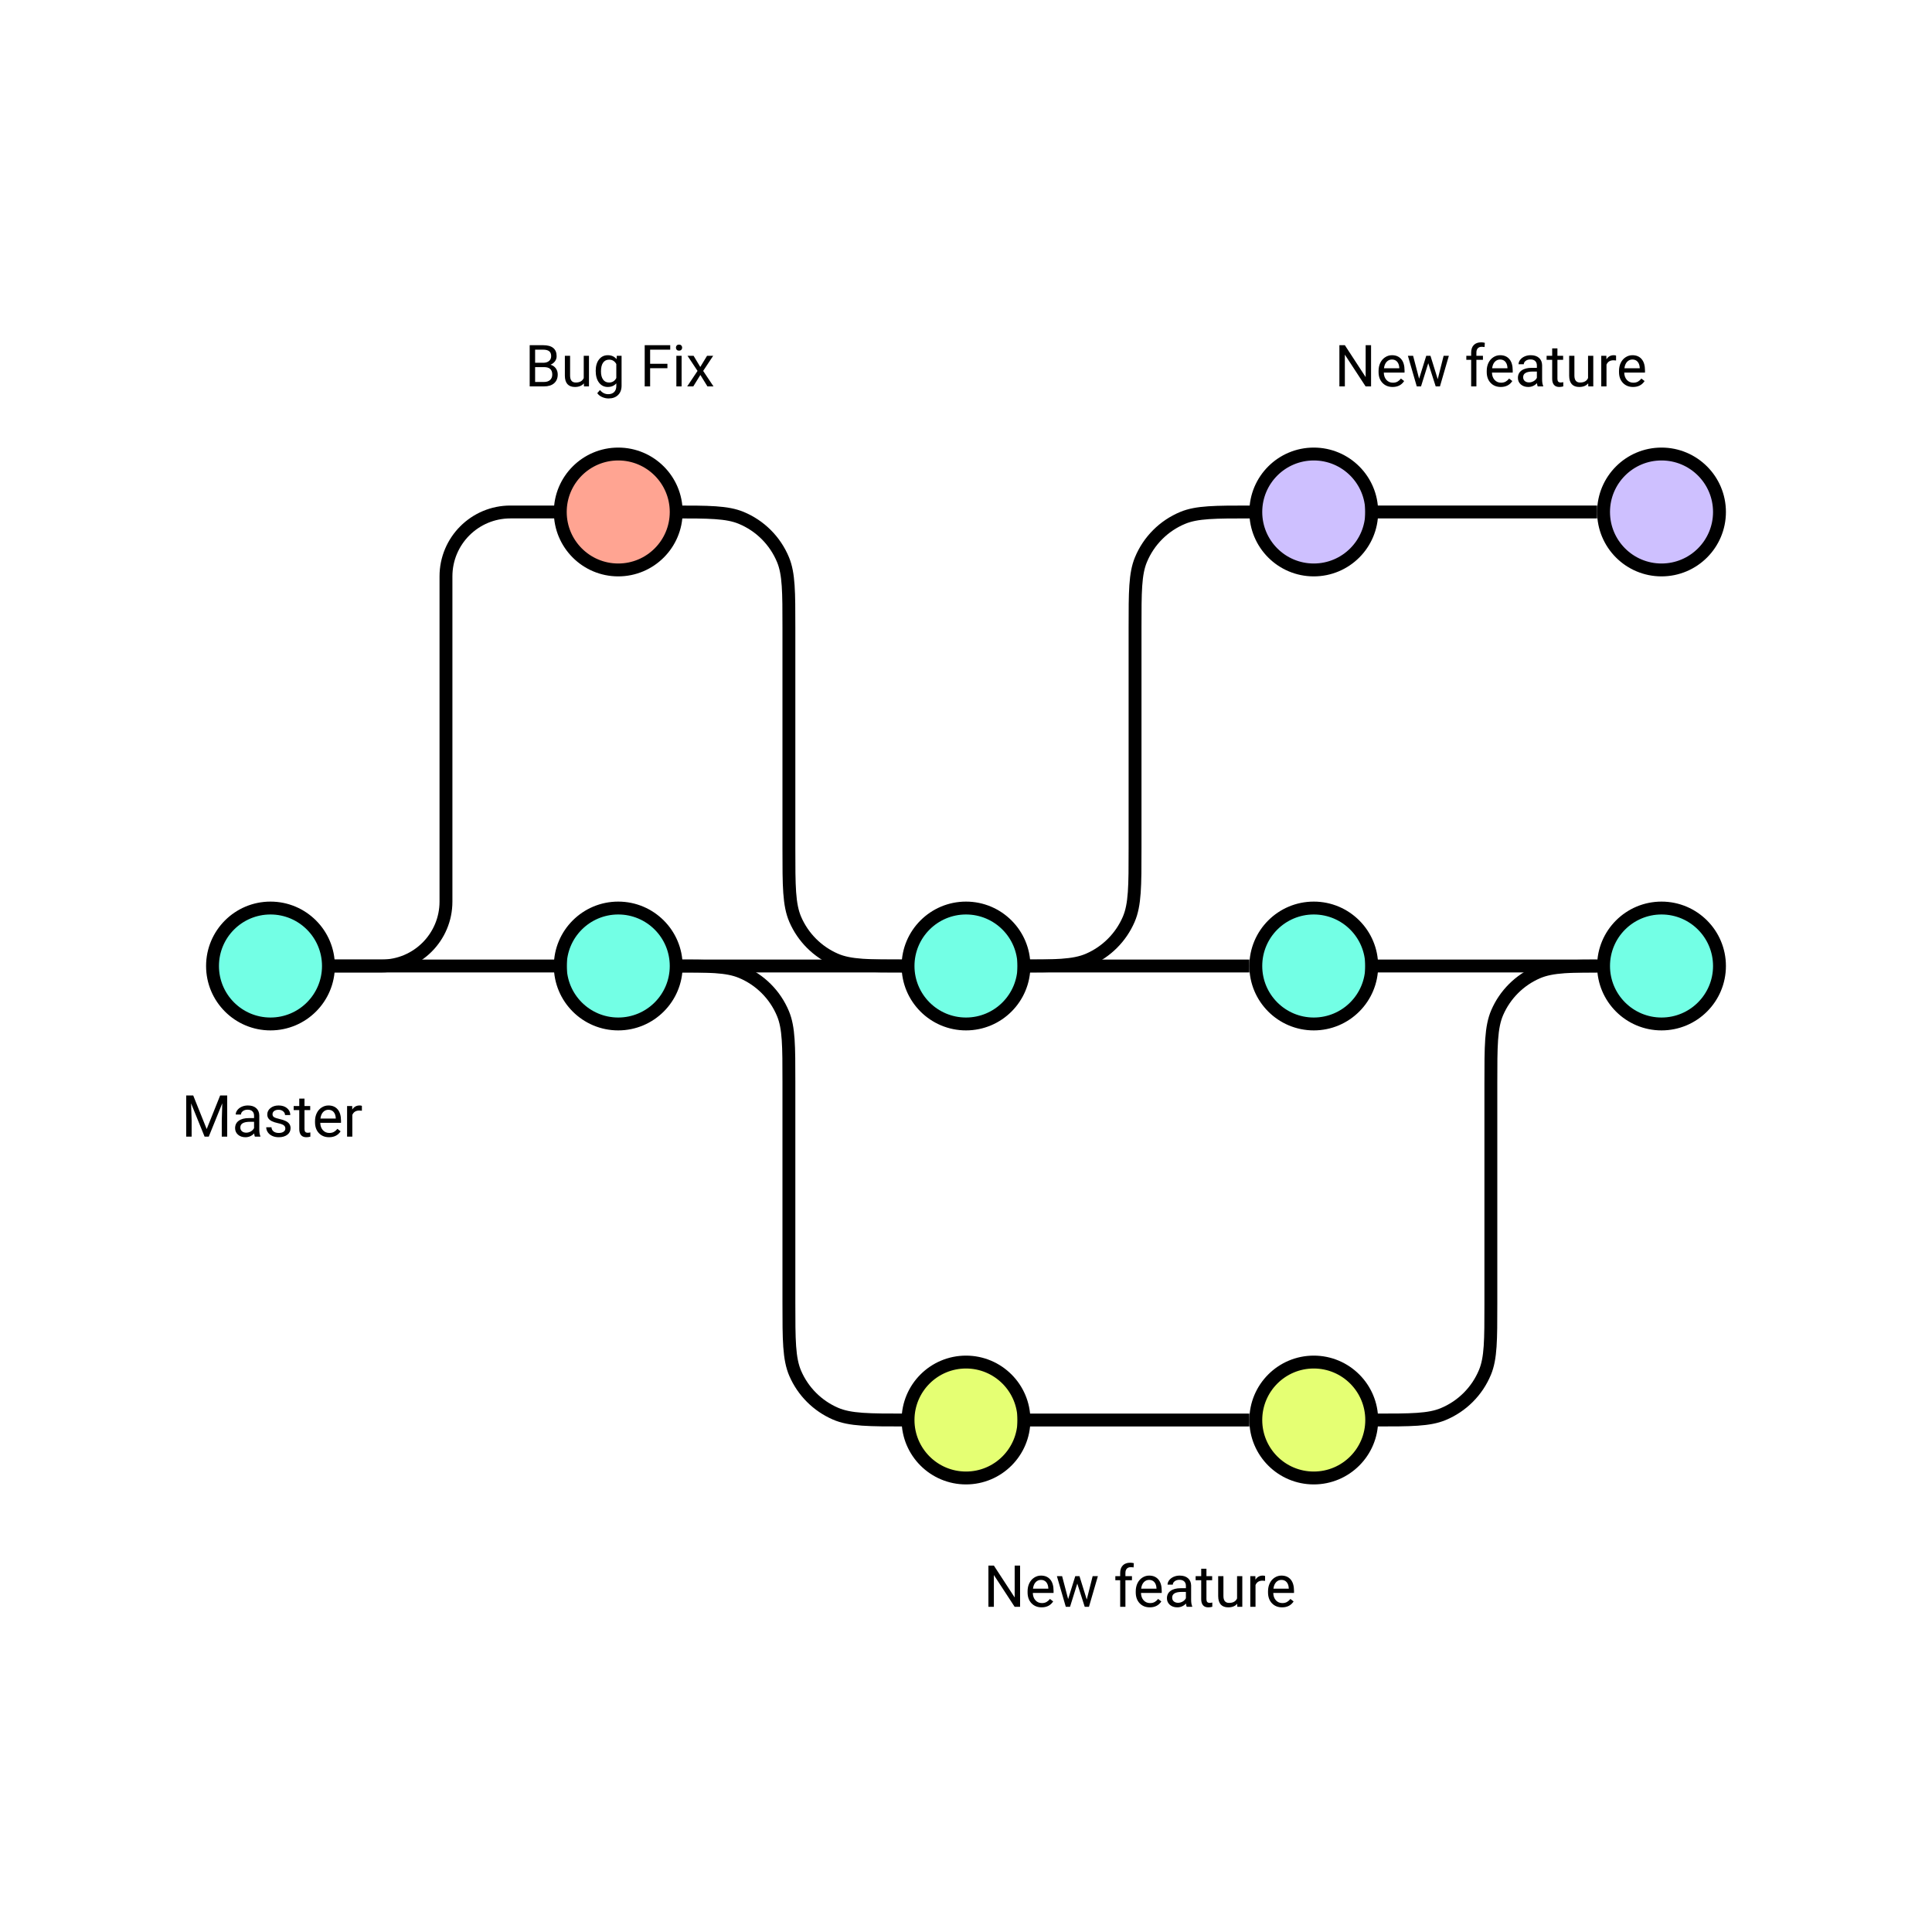
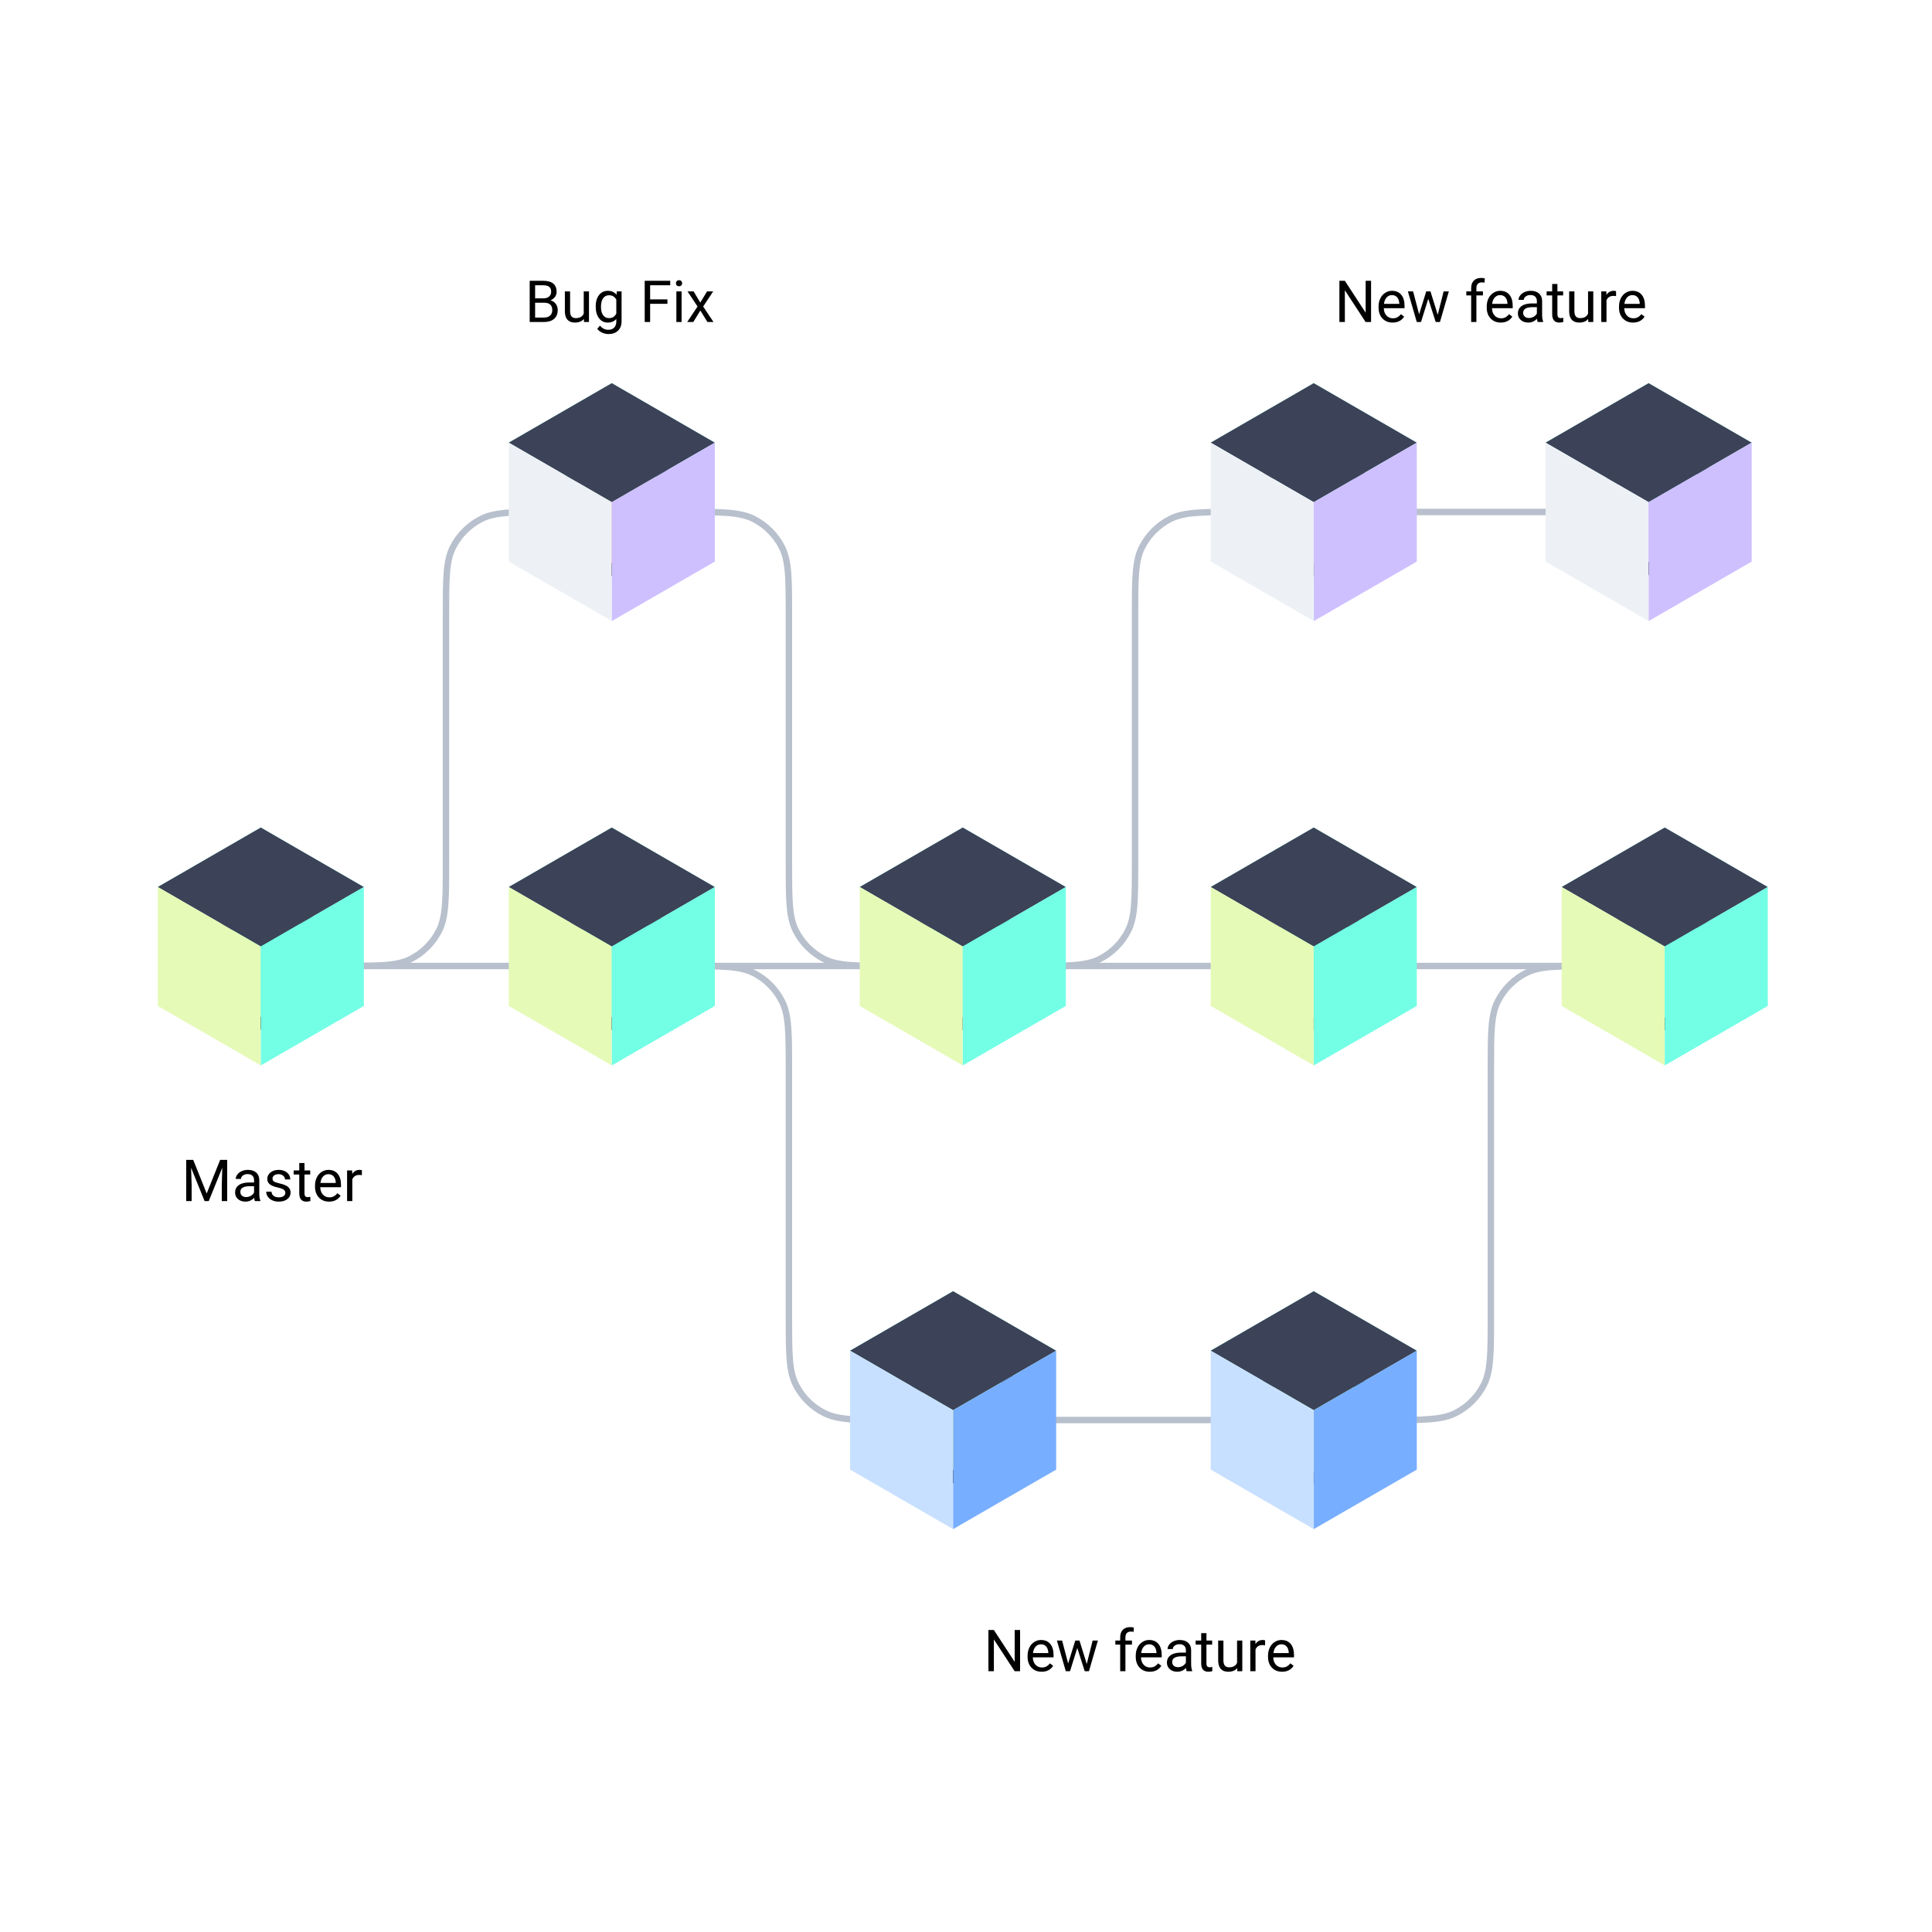
<svg xmlns="http://www.w3.org/2000/svg" width="600" height="600" viewBox="0 0 600 600" fill="none">
-   <path d="M60.005 340.203L64.189 350.645L68.372 340.203H70.561V353H68.873V348.017L69.031 342.638L64.83 353H63.538L59.346 342.664L59.513 348.017V353H57.825V340.203H60.005ZM79.156 353C79.062 352.812 78.986 352.479 78.928 351.998C78.172 352.783 77.269 353.176 76.221 353.176C75.283 353.176 74.513 352.912 73.909 352.385C73.311 351.852 73.013 351.178 73.013 350.363C73.013 349.373 73.388 348.605 74.138 348.061C74.894 347.51 75.954 347.234 77.319 347.234H78.901V346.487C78.901 345.919 78.731 345.468 78.392 345.134C78.052 344.794 77.551 344.624 76.889 344.624C76.309 344.624 75.822 344.771 75.43 345.063C75.037 345.356 74.841 345.711 74.841 346.127H73.206C73.206 345.652 73.373 345.195 73.707 344.756C74.047 344.311 74.504 343.959 75.078 343.701C75.658 343.443 76.294 343.314 76.985 343.314C78.081 343.314 78.939 343.59 79.561 344.141C80.182 344.686 80.504 345.438 80.527 346.399V350.776C80.527 351.649 80.639 352.344 80.861 352.859V353H79.156ZM76.458 351.761C76.968 351.761 77.451 351.629 77.908 351.365C78.365 351.102 78.696 350.759 78.901 350.337V348.386H77.627C75.635 348.386 74.639 348.969 74.639 350.135C74.639 350.645 74.809 351.043 75.148 351.33C75.488 351.617 75.925 351.761 76.458 351.761ZM88.613 350.478C88.613 350.038 88.446 349.698 88.112 349.458C87.784 349.212 87.207 349.001 86.381 348.825C85.561 348.649 84.907 348.438 84.421 348.192C83.94 347.946 83.583 347.653 83.349 347.313C83.12 346.974 83.006 346.569 83.006 346.101C83.006 345.321 83.334 344.662 83.99 344.123C84.652 343.584 85.496 343.314 86.522 343.314C87.6 343.314 88.473 343.593 89.141 344.149C89.814 344.706 90.151 345.418 90.151 346.285H88.517C88.517 345.84 88.326 345.456 87.945 345.134C87.57 344.812 87.096 344.65 86.522 344.65C85.93 344.65 85.467 344.779 85.133 345.037C84.799 345.295 84.632 345.632 84.632 346.048C84.632 346.44 84.787 346.736 85.098 346.936C85.408 347.135 85.968 347.325 86.776 347.507C87.591 347.688 88.25 347.905 88.754 348.157C89.258 348.409 89.63 348.714 89.87 349.071C90.116 349.423 90.239 349.854 90.239 350.363C90.239 351.213 89.899 351.896 89.22 352.411C88.54 352.921 87.658 353.176 86.574 353.176C85.812 353.176 85.139 353.041 84.553 352.771C83.967 352.502 83.507 352.127 83.173 351.646C82.845 351.16 82.681 350.636 82.681 350.073H84.307C84.336 350.618 84.553 351.052 84.957 351.374C85.367 351.69 85.906 351.849 86.574 351.849C87.189 351.849 87.682 351.726 88.051 351.479C88.426 351.228 88.613 350.894 88.613 350.478ZM94.564 341.188V343.49H96.339V344.747H94.564V350.645C94.564 351.025 94.643 351.312 94.801 351.506C94.959 351.693 95.228 351.787 95.609 351.787C95.797 351.787 96.055 351.752 96.383 351.682V353C95.955 353.117 95.539 353.176 95.135 353.176C94.408 353.176 93.86 352.956 93.491 352.517C93.122 352.077 92.938 351.453 92.938 350.645V344.747H91.206V343.49H92.938V341.188H94.564ZM102.192 353.176C100.903 353.176 99.855 352.754 99.046 351.91C98.237 351.061 97.833 349.927 97.833 348.509V348.21C97.833 347.267 98.012 346.426 98.369 345.688C98.732 344.943 99.236 344.363 99.881 343.947C100.531 343.525 101.234 343.314 101.99 343.314C103.227 343.314 104.188 343.722 104.873 344.536C105.559 345.351 105.901 346.517 105.901 348.034V348.711H99.459C99.482 349.648 99.755 350.407 100.276 350.987C100.804 351.562 101.472 351.849 102.28 351.849C102.854 351.849 103.341 351.731 103.739 351.497C104.138 351.263 104.486 350.952 104.785 350.565L105.778 351.339C104.981 352.563 103.786 353.176 102.192 353.176ZM101.99 344.65C101.334 344.65 100.783 344.891 100.338 345.371C99.893 345.846 99.617 346.514 99.512 347.375H104.275V347.252C104.229 346.426 104.006 345.787 103.607 345.336C103.209 344.879 102.67 344.65 101.99 344.65ZM112.388 344.949C112.142 344.908 111.875 344.888 111.588 344.888C110.521 344.888 109.798 345.342 109.417 346.25V353H107.791V343.49H109.373L109.399 344.589C109.933 343.739 110.688 343.314 111.667 343.314C111.983 343.314 112.224 343.355 112.388 343.438V344.949Z" fill="black" />
-   <path d="M316.796 499H315.1L308.657 489.139V499H306.961V486.203H308.657L315.117 496.108V486.203H316.796V499ZM323.484 499.176C322.195 499.176 321.146 498.754 320.338 497.91C319.529 497.061 319.125 495.927 319.125 494.509V494.21C319.125 493.267 319.304 492.426 319.661 491.688C320.024 490.943 320.528 490.363 321.173 489.947C321.823 489.525 322.526 489.314 323.282 489.314C324.519 489.314 325.479 489.722 326.165 490.536C326.851 491.351 327.193 492.517 327.193 494.034V494.711H320.751C320.774 495.648 321.047 496.407 321.568 496.987C322.096 497.562 322.764 497.849 323.572 497.849C324.146 497.849 324.633 497.731 325.031 497.497C325.43 497.263 325.778 496.952 326.077 496.565L327.07 497.339C326.273 498.563 325.078 499.176 323.484 499.176ZM323.282 490.65C322.626 490.65 322.075 490.891 321.63 491.371C321.185 491.846 320.909 492.514 320.804 493.375H325.567V493.252C325.521 492.426 325.298 491.787 324.899 491.336C324.501 490.879 323.962 490.65 323.282 490.65ZM337.503 496.759L339.331 489.49H340.957L338.188 499H336.87L334.559 491.793L332.309 499H330.99L328.23 489.49H329.848L331.72 496.609L333.935 489.49H335.244L337.503 496.759ZM347.883 499V490.747H346.38V489.49H347.883V488.515C347.883 487.495 348.155 486.707 348.7 486.15C349.245 485.594 350.016 485.315 351.012 485.315C351.387 485.315 351.759 485.365 352.128 485.465L352.04 486.783C351.765 486.73 351.472 486.704 351.161 486.704C350.634 486.704 350.227 486.859 349.939 487.17C349.652 487.475 349.509 487.914 349.509 488.488V489.49H351.539V490.747H349.509V499H347.883ZM357.076 499.176C355.787 499.176 354.738 498.754 353.93 497.91C353.121 497.061 352.717 495.927 352.717 494.509V494.21C352.717 493.267 352.896 492.426 353.253 491.688C353.616 490.943 354.12 490.363 354.765 489.947C355.415 489.525 356.118 489.314 356.874 489.314C358.11 489.314 359.071 489.722 359.757 490.536C360.442 491.351 360.785 492.517 360.785 494.034V494.711H354.343C354.366 495.648 354.639 496.407 355.16 496.987C355.688 497.562 356.355 497.849 357.164 497.849C357.738 497.849 358.225 497.731 358.623 497.497C359.021 497.263 359.37 496.952 359.669 496.565L360.662 497.339C359.865 498.563 358.67 499.176 357.076 499.176ZM356.874 490.65C356.218 490.65 355.667 490.891 355.222 491.371C354.776 491.846 354.501 492.514 354.396 493.375H359.159V493.252C359.112 492.426 358.89 491.787 358.491 491.336C358.093 490.879 357.554 490.65 356.874 490.65ZM368.546 499C368.452 498.812 368.376 498.479 368.317 497.998C367.562 498.783 366.659 499.176 365.61 499.176C364.673 499.176 363.902 498.912 363.299 498.385C362.701 497.852 362.402 497.178 362.402 496.363C362.402 495.373 362.777 494.605 363.527 494.061C364.283 493.51 365.344 493.234 366.709 493.234H368.291V492.487C368.291 491.919 368.121 491.468 367.781 491.134C367.441 490.794 366.94 490.624 366.278 490.624C365.698 490.624 365.212 490.771 364.819 491.063C364.427 491.356 364.23 491.711 364.23 492.127H362.596C362.596 491.652 362.763 491.195 363.097 490.756C363.437 490.311 363.894 489.959 364.468 489.701C365.048 489.443 365.684 489.314 366.375 489.314C367.471 489.314 368.329 489.59 368.95 490.141C369.571 490.686 369.894 491.438 369.917 492.399V496.776C369.917 497.649 370.028 498.344 370.251 498.859V499H368.546ZM365.848 497.761C366.357 497.761 366.841 497.629 367.298 497.365C367.755 497.102 368.086 496.759 368.291 496.337V494.386H367.017C365.024 494.386 364.028 494.969 364.028 496.135C364.028 496.645 364.198 497.043 364.538 497.33C364.878 497.617 365.314 497.761 365.848 497.761ZM374.672 487.188V489.49H376.447V490.747H374.672V496.645C374.672 497.025 374.751 497.312 374.909 497.506C375.067 497.693 375.337 497.787 375.718 497.787C375.905 497.787 376.163 497.752 376.491 497.682V499C376.063 499.117 375.647 499.176 375.243 499.176C374.517 499.176 373.969 498.956 373.6 498.517C373.23 498.077 373.046 497.453 373.046 496.645V490.747H371.314V489.49H373.046V487.188H374.672ZM384.226 498.06C383.593 498.804 382.664 499.176 381.439 499.176C380.426 499.176 379.652 498.883 379.119 498.297C378.592 497.705 378.325 496.832 378.319 495.678V489.49H379.945V495.634C379.945 497.075 380.531 497.796 381.703 497.796C382.945 497.796 383.771 497.333 384.182 496.407V489.49H385.808V499H384.261L384.226 498.06ZM392.883 490.949C392.637 490.908 392.37 490.888 392.083 490.888C391.017 490.888 390.293 491.342 389.912 492.25V499H388.286V489.49H389.868L389.895 490.589C390.428 489.739 391.184 489.314 392.162 489.314C392.479 489.314 392.719 489.355 392.883 489.438V490.949ZM398.156 499.176C396.867 499.176 395.818 498.754 395.01 497.91C394.201 497.061 393.797 495.927 393.797 494.509V494.21C393.797 493.267 393.976 492.426 394.333 491.688C394.696 490.943 395.2 490.363 395.845 489.947C396.495 489.525 397.198 489.314 397.954 489.314C399.19 489.314 400.151 489.722 400.837 490.536C401.522 491.351 401.865 492.517 401.865 494.034V494.711H395.423C395.446 495.648 395.719 496.407 396.24 496.987C396.768 497.562 397.436 497.849 398.244 497.849C398.818 497.849 399.305 497.731 399.703 497.497C400.102 497.263 400.45 496.952 400.749 496.565L401.742 497.339C400.945 498.563 399.75 499.176 398.156 499.176ZM397.954 490.65C397.298 490.65 396.747 490.891 396.302 491.371C395.856 491.846 395.581 492.514 395.476 493.375H400.239V493.252C400.192 492.426 399.97 491.787 399.571 491.336C399.173 490.879 398.634 490.65 397.954 490.65Z" fill="black" />
-   <path d="M425.796 120H424.1L417.657 110.139V120H415.961V107.203H417.657L424.117 117.108V107.203H425.796V120ZM432.484 120.176C431.195 120.176 430.146 119.754 429.338 118.91C428.529 118.061 428.125 116.927 428.125 115.509V115.21C428.125 114.267 428.304 113.426 428.661 112.688C429.024 111.943 429.528 111.363 430.173 110.947C430.823 110.525 431.526 110.314 432.282 110.314C433.519 110.314 434.479 110.722 435.165 111.536C435.851 112.351 436.193 113.517 436.193 115.034V115.711H429.751C429.774 116.648 430.047 117.407 430.568 117.987C431.096 118.562 431.764 118.849 432.572 118.849C433.146 118.849 433.633 118.731 434.031 118.497C434.43 118.263 434.778 117.952 435.077 117.565L436.07 118.339C435.273 119.563 434.078 120.176 432.484 120.176ZM432.282 111.65C431.626 111.65 431.075 111.891 430.63 112.371C430.185 112.846 429.909 113.514 429.804 114.375H434.567V114.252C434.521 113.426 434.298 112.787 433.899 112.336C433.501 111.879 432.962 111.65 432.282 111.65ZM446.503 117.759L448.331 110.49H449.957L447.188 120H445.87L443.559 112.793L441.309 120H439.99L437.23 110.49H438.848L440.72 117.609L442.935 110.49H444.244L446.503 117.759ZM456.883 120V111.747H455.38V110.49H456.883V109.515C456.883 108.495 457.155 107.707 457.7 107.15C458.245 106.594 459.016 106.315 460.012 106.315C460.387 106.315 460.759 106.365 461.128 106.465L461.04 107.783C460.765 107.73 460.472 107.704 460.161 107.704C459.634 107.704 459.227 107.859 458.939 108.17C458.652 108.475 458.509 108.914 458.509 109.488V110.49H460.539V111.747H458.509V120H456.883ZM466.076 120.176C464.787 120.176 463.738 119.754 462.93 118.91C462.121 118.061 461.717 116.927 461.717 115.509V115.21C461.717 114.267 461.896 113.426 462.253 112.688C462.616 111.943 463.12 111.363 463.765 110.947C464.415 110.525 465.118 110.314 465.874 110.314C467.11 110.314 468.071 110.722 468.757 111.536C469.442 112.351 469.785 113.517 469.785 115.034V115.711H463.343C463.366 116.648 463.639 117.407 464.16 117.987C464.688 118.562 465.355 118.849 466.164 118.849C466.738 118.849 467.225 118.731 467.623 118.497C468.021 118.263 468.37 117.952 468.669 117.565L469.662 118.339C468.865 119.563 467.67 120.176 466.076 120.176ZM465.874 111.65C465.218 111.65 464.667 111.891 464.222 112.371C463.776 112.846 463.501 113.514 463.396 114.375H468.159V114.252C468.112 113.426 467.89 112.787 467.491 112.336C467.093 111.879 466.554 111.65 465.874 111.65ZM477.546 120C477.452 119.812 477.376 119.479 477.317 118.998C476.562 119.783 475.659 120.176 474.61 120.176C473.673 120.176 472.902 119.912 472.299 119.385C471.701 118.852 471.402 118.178 471.402 117.363C471.402 116.373 471.777 115.605 472.527 115.061C473.283 114.51 474.344 114.234 475.709 114.234H477.291V113.487C477.291 112.919 477.121 112.468 476.781 112.134C476.441 111.794 475.94 111.624 475.278 111.624C474.698 111.624 474.212 111.771 473.819 112.063C473.427 112.356 473.23 112.711 473.23 113.127H471.596C471.596 112.652 471.763 112.195 472.097 111.756C472.437 111.311 472.894 110.959 473.468 110.701C474.048 110.443 474.684 110.314 475.375 110.314C476.471 110.314 477.329 110.59 477.95 111.141C478.571 111.686 478.894 112.438 478.917 113.399V117.776C478.917 118.649 479.028 119.344 479.251 119.859V120H477.546ZM474.848 118.761C475.357 118.761 475.841 118.629 476.298 118.365C476.755 118.102 477.086 117.759 477.291 117.337V115.386H476.017C474.024 115.386 473.028 115.969 473.028 117.135C473.028 117.645 473.198 118.043 473.538 118.33C473.878 118.617 474.314 118.761 474.848 118.761ZM483.672 108.188V110.49H485.447V111.747H483.672V117.645C483.672 118.025 483.751 118.312 483.909 118.506C484.067 118.693 484.337 118.787 484.718 118.787C484.905 118.787 485.163 118.752 485.491 118.682V120C485.063 120.117 484.647 120.176 484.243 120.176C483.517 120.176 482.969 119.956 482.6 119.517C482.23 119.077 482.046 118.453 482.046 117.645V111.747H480.314V110.49H482.046V108.188H483.672ZM493.226 119.06C492.593 119.804 491.664 120.176 490.439 120.176C489.426 120.176 488.652 119.883 488.119 119.297C487.592 118.705 487.325 117.832 487.319 116.678V110.49H488.945V116.634C488.945 118.075 489.531 118.796 490.703 118.796C491.945 118.796 492.771 118.333 493.182 117.407V110.49H494.808V120H493.261L493.226 119.06ZM501.883 111.949C501.637 111.908 501.37 111.888 501.083 111.888C500.017 111.888 499.293 112.342 498.912 113.25V120H497.286V110.49H498.868L498.895 111.589C499.428 110.739 500.184 110.314 501.162 110.314C501.479 110.314 501.719 110.355 501.883 110.438V111.949ZM507.156 120.176C505.867 120.176 504.818 119.754 504.01 118.91C503.201 118.061 502.797 116.927 502.797 115.509V115.21C502.797 114.267 502.976 113.426 503.333 112.688C503.696 111.943 504.2 111.363 504.845 110.947C505.495 110.525 506.198 110.314 506.954 110.314C508.19 110.314 509.151 110.722 509.837 111.536C510.522 112.351 510.865 113.517 510.865 115.034V115.711H504.423C504.446 116.648 504.719 117.407 505.24 117.987C505.768 118.562 506.436 118.849 507.244 118.849C507.818 118.849 508.305 118.731 508.703 118.497C509.102 118.263 509.45 117.952 509.749 117.565L510.742 118.339C509.945 119.563 508.75 120.176 507.156 120.176ZM506.954 111.65C506.298 111.65 505.747 111.891 505.302 112.371C504.856 112.846 504.581 113.514 504.476 114.375H509.239V114.252C509.192 113.426 508.97 112.787 508.571 112.336C508.173 111.879 507.634 111.65 506.954 111.65Z" fill="black" />
-   <path d="M164.498 120V107.203H168.682C170.07 107.203 171.113 107.49 171.811 108.064C172.514 108.639 172.865 109.488 172.865 110.613C172.865 111.211 172.695 111.741 172.355 112.204C172.016 112.661 171.553 113.016 170.967 113.268C171.658 113.461 172.203 113.83 172.602 114.375C173.006 114.914 173.208 115.559 173.208 116.309C173.208 117.457 172.836 118.359 172.092 119.016C171.348 119.672 170.296 120 168.937 120H164.498ZM166.186 114.015V118.62H168.972C169.757 118.62 170.375 118.418 170.826 118.014C171.283 117.604 171.512 117.041 171.512 116.326C171.512 114.785 170.674 114.015 168.998 114.015H166.186ZM166.186 112.661H168.734C169.473 112.661 170.062 112.477 170.501 112.107C170.946 111.738 171.169 111.237 171.169 110.604C171.169 109.901 170.964 109.392 170.554 109.075C170.144 108.753 169.52 108.592 168.682 108.592H166.186V112.661ZM181.329 119.06C180.696 119.804 179.768 120.176 178.543 120.176C177.529 120.176 176.756 119.883 176.223 119.297C175.695 118.705 175.429 117.832 175.423 116.678V110.49H177.049V116.634C177.049 118.075 177.635 118.796 178.807 118.796C180.049 118.796 180.875 118.333 181.285 117.407V110.49H182.911V120H181.364L181.329 119.06ZM185.003 115.166C185.003 113.684 185.346 112.506 186.031 111.633C186.717 110.754 187.625 110.314 188.756 110.314C189.916 110.314 190.821 110.725 191.472 111.545L191.551 110.49H193.036V119.771C193.036 121.002 192.67 121.972 191.938 122.681C191.211 123.39 190.232 123.744 189.002 123.744C188.316 123.744 187.646 123.598 186.989 123.305C186.333 123.012 185.832 122.61 185.486 122.101L186.33 121.125C187.027 121.986 187.88 122.417 188.888 122.417C189.679 122.417 190.294 122.194 190.733 121.749C191.179 121.304 191.401 120.677 191.401 119.868V119.051C190.751 119.801 189.863 120.176 188.738 120.176C187.625 120.176 186.723 119.728 186.031 118.831C185.346 117.935 185.003 116.713 185.003 115.166ZM186.638 115.351C186.638 116.423 186.857 117.267 187.297 117.882C187.736 118.491 188.352 118.796 189.143 118.796C190.168 118.796 190.921 118.33 191.401 117.398V113.057C190.903 112.148 190.156 111.694 189.16 111.694C188.369 111.694 187.751 112.002 187.306 112.617C186.86 113.232 186.638 114.144 186.638 115.351ZM207.274 114.349H201.904V120H200.217V107.203H208.145V108.592H201.904V112.969H207.274V114.349ZM211.678 120H210.052V110.49H211.678V120ZM209.92 107.968C209.92 107.704 209.999 107.481 210.157 107.3C210.321 107.118 210.562 107.027 210.878 107.027C211.194 107.027 211.435 107.118 211.599 107.3C211.763 107.481 211.845 107.704 211.845 107.968C211.845 108.231 211.763 108.451 211.599 108.627C211.435 108.803 211.194 108.891 210.878 108.891C210.562 108.891 210.321 108.803 210.157 108.627C209.999 108.451 209.92 108.231 209.92 107.968ZM217.479 113.962L219.588 110.49H221.486L218.375 115.192L221.583 120H219.702L217.505 116.44L215.308 120H213.418L216.626 115.192L213.515 110.49H215.396L217.479 113.962Z" fill="black" />
+   <path d="M60.005 360.203L64.189 370.645L68.372 360.203H70.561V373H68.873V368.017L69.031 362.638L64.83 373H63.538L59.346 362.664L59.513 368.017V373H57.825V360.203H60.005ZM79.156 373C79.062 372.812 78.986 372.479 78.928 371.998C78.172 372.783 77.269 373.176 76.221 373.176C75.283 373.176 74.513 372.912 73.909 372.385C73.311 371.852 73.013 371.178 73.013 370.363C73.013 369.373 73.388 368.605 74.138 368.061C74.894 367.51 75.954 367.234 77.319 367.234H78.901V366.487C78.901 365.919 78.731 365.468 78.392 365.134C78.052 364.794 77.551 364.624 76.889 364.624C76.309 364.624 75.822 364.771 75.43 365.063C75.037 365.356 74.841 365.711 74.841 366.127H73.206C73.206 365.652 73.373 365.195 73.707 364.756C74.047 364.311 74.504 363.959 75.078 363.701C75.658 363.443 76.294 363.314 76.985 363.314C78.081 363.314 78.939 363.59 79.561 364.141C80.182 364.686 80.504 365.438 80.527 366.399V370.776C80.527 371.649 80.639 372.344 80.861 372.859V373H79.156ZM76.458 371.761C76.968 371.761 77.451 371.629 77.908 371.365C78.365 371.102 78.696 370.759 78.901 370.337V368.386H77.627C75.635 368.386 74.639 368.969 74.639 370.135C74.639 370.645 74.809 371.043 75.148 371.33C75.488 371.617 75.925 371.761 76.458 371.761ZM88.613 370.478C88.613 370.038 88.446 369.698 88.112 369.458C87.784 369.212 87.207 369.001 86.381 368.825C85.561 368.649 84.907 368.438 84.421 368.192C83.94 367.946 83.583 367.653 83.349 367.313C83.12 366.974 83.006 366.569 83.006 366.101C83.006 365.321 83.334 364.662 83.99 364.123C84.652 363.584 85.496 363.314 86.522 363.314C87.6 363.314 88.473 363.593 89.141 364.149C89.814 364.706 90.151 365.418 90.151 366.285H88.517C88.517 365.84 88.326 365.456 87.945 365.134C87.57 364.812 87.096 364.65 86.522 364.65C85.93 364.65 85.467 364.779 85.133 365.037C84.799 365.295 84.632 365.632 84.632 366.048C84.632 366.44 84.787 366.736 85.098 366.936C85.408 367.135 85.968 367.325 86.776 367.507C87.591 367.688 88.25 367.905 88.754 368.157C89.258 368.409 89.63 368.714 89.87 369.071C90.116 369.423 90.239 369.854 90.239 370.363C90.239 371.213 89.899 371.896 89.22 372.411C88.54 372.921 87.658 373.176 86.574 373.176C85.812 373.176 85.139 373.041 84.553 372.771C83.967 372.502 83.507 372.127 83.173 371.646C82.845 371.16 82.681 370.636 82.681 370.073H84.307C84.336 370.618 84.553 371.052 84.957 371.374C85.367 371.69 85.906 371.849 86.574 371.849C87.189 371.849 87.682 371.726 88.051 371.479C88.426 371.228 88.613 370.894 88.613 370.478ZM94.564 361.188V363.49H96.339V364.747H94.564V370.645C94.564 371.025 94.643 371.312 94.801 371.506C94.959 371.693 95.228 371.787 95.609 371.787C95.797 371.787 96.055 371.752 96.383 371.682V373C95.955 373.117 95.539 373.176 95.135 373.176C94.408 373.176 93.86 372.956 93.491 372.517C93.122 372.077 92.938 371.453 92.938 370.645V364.747H91.206V363.49H92.938V361.188H94.564ZM102.192 373.176C100.903 373.176 99.855 372.754 99.046 371.91C98.237 371.061 97.833 369.927 97.833 368.509V368.21C97.833 367.267 98.012 366.426 98.369 365.688C98.732 364.943 99.236 364.363 99.881 363.947C100.531 363.525 101.234 363.314 101.99 363.314C103.227 363.314 104.188 363.722 104.873 364.536C105.559 365.351 105.901 366.517 105.901 368.034V368.711H99.459C99.482 369.648 99.755 370.407 100.276 370.987C100.804 371.562 101.472 371.849 102.28 371.849C102.854 371.849 103.341 371.731 103.739 371.497C104.138 371.263 104.486 370.952 104.785 370.565L105.778 371.339C104.981 372.563 103.786 373.176 102.192 373.176ZM101.99 364.65C101.334 364.65 100.783 364.891 100.338 365.371C99.893 365.846 99.617 366.514 99.512 367.375H104.275V367.252C104.229 366.426 104.006 365.787 103.607 365.336C103.209 364.879 102.67 364.65 101.99 364.65ZM112.388 364.949C112.142 364.908 111.875 364.888 111.588 364.888C110.521 364.888 109.798 365.342 109.417 366.25V373H107.791V363.49H109.373L109.399 364.589C109.933 363.739 110.688 363.314 111.667 363.314C111.983 363.314 112.224 363.355 112.388 363.438V364.949Z" fill="black" />
+   <path d="M316.796 519H315.1L308.657 509.139V519H306.961V506.203H308.657L315.117 516.108V506.203H316.796V519ZM323.484 519.176C322.195 519.176 321.146 518.754 320.338 517.91C319.529 517.061 319.125 515.927 319.125 514.509V514.21C319.125 513.267 319.304 512.426 319.661 511.688C320.024 510.943 320.528 510.363 321.173 509.947C321.823 509.525 322.526 509.314 323.282 509.314C324.519 509.314 325.479 509.722 326.165 510.536C326.851 511.351 327.193 512.517 327.193 514.034V514.711H320.751C320.774 515.648 321.047 516.407 321.568 516.987C322.096 517.562 322.764 517.849 323.572 517.849C324.146 517.849 324.633 517.731 325.031 517.497C325.43 517.263 325.778 516.952 326.077 516.565L327.07 517.339C326.273 518.563 325.078 519.176 323.484 519.176ZM323.282 510.65C322.626 510.65 322.075 510.891 321.63 511.371C321.185 511.846 320.909 512.514 320.804 513.375H325.567V513.252C325.521 512.426 325.298 511.787 324.899 511.336C324.501 510.879 323.962 510.65 323.282 510.65ZM337.503 516.759L339.331 509.49H340.957L338.188 519H336.87L334.559 511.793L332.309 519H330.99L328.23 509.49H329.848L331.72 516.609L333.935 509.49H335.244L337.503 516.759ZM347.883 519V510.747H346.38V509.49H347.883V508.515C347.883 507.495 348.155 506.707 348.7 506.15C349.245 505.594 350.016 505.315 351.012 505.315C351.387 505.315 351.759 505.365 352.128 505.465L352.04 506.783C351.765 506.73 351.472 506.704 351.161 506.704C350.634 506.704 350.227 506.859 349.939 507.17C349.652 507.475 349.509 507.914 349.509 508.488V509.49H351.539V510.747H349.509V519H347.883ZM357.076 519.176C355.787 519.176 354.738 518.754 353.93 517.91C353.121 517.061 352.717 515.927 352.717 514.509V514.21C352.717 513.267 352.896 512.426 353.253 511.688C353.616 510.943 354.12 510.363 354.765 509.947C355.415 509.525 356.118 509.314 356.874 509.314C358.11 509.314 359.071 509.722 359.757 510.536C360.442 511.351 360.785 512.517 360.785 514.034V514.711H354.343C354.366 515.648 354.639 516.407 355.16 516.987C355.688 517.562 356.355 517.849 357.164 517.849C357.738 517.849 358.225 517.731 358.623 517.497C359.021 517.263 359.37 516.952 359.669 516.565L360.662 517.339C359.865 518.563 358.67 519.176 357.076 519.176ZM356.874 510.65C356.218 510.65 355.667 510.891 355.222 511.371C354.776 511.846 354.501 512.514 354.396 513.375H359.159V513.252C359.112 512.426 358.89 511.787 358.491 511.336C358.093 510.879 357.554 510.65 356.874 510.65ZM368.546 519C368.452 518.812 368.376 518.479 368.317 517.998C367.562 518.783 366.659 519.176 365.61 519.176C364.673 519.176 363.902 518.912 363.299 518.385C362.701 517.852 362.402 517.178 362.402 516.363C362.402 515.373 362.777 514.605 363.527 514.061C364.283 513.51 365.344 513.234 366.709 513.234H368.291V512.487C368.291 511.919 368.121 511.468 367.781 511.134C367.441 510.794 366.94 510.624 366.278 510.624C365.698 510.624 365.212 510.771 364.819 511.063C364.427 511.356 364.23 511.711 364.23 512.127H362.596C362.596 511.652 362.763 511.195 363.097 510.756C363.437 510.311 363.894 509.959 364.468 509.701C365.048 509.443 365.684 509.314 366.375 509.314C367.471 509.314 368.329 509.59 368.95 510.141C369.571 510.686 369.894 511.438 369.917 512.399V516.776C369.917 517.649 370.028 518.344 370.251 518.859V519H368.546ZM365.848 517.761C366.357 517.761 366.841 517.629 367.298 517.365C367.755 517.102 368.086 516.759 368.291 516.337V514.386H367.017C365.024 514.386 364.028 514.969 364.028 516.135C364.028 516.645 364.198 517.043 364.538 517.33C364.878 517.617 365.314 517.761 365.848 517.761ZM374.672 507.188V509.49H376.447V510.747H374.672V516.645C374.672 517.025 374.751 517.312 374.909 517.506C375.067 517.693 375.337 517.787 375.718 517.787C375.905 517.787 376.163 517.752 376.491 517.682V519C376.063 519.117 375.647 519.176 375.243 519.176C374.517 519.176 373.969 518.956 373.6 518.517C373.23 518.077 373.046 517.453 373.046 516.645V510.747H371.314V509.49H373.046V507.188H374.672ZM384.226 518.06C383.593 518.804 382.664 519.176 381.439 519.176C380.426 519.176 379.652 518.883 379.119 518.297C378.592 517.705 378.325 516.832 378.319 515.678V509.49H379.945V515.634C379.945 517.075 380.531 517.796 381.703 517.796C382.945 517.796 383.771 517.333 384.182 516.407V509.49H385.808V519H384.261L384.226 518.06ZM392.883 510.949C392.637 510.908 392.37 510.888 392.083 510.888C391.017 510.888 390.293 511.342 389.912 512.25V519H388.286V509.49H389.868L389.895 510.589C390.428 509.739 391.184 509.314 392.162 509.314C392.479 509.314 392.719 509.355 392.883 509.438V510.949ZM398.156 519.176C396.867 519.176 395.818 518.754 395.01 517.91C394.201 517.061 393.797 515.927 393.797 514.509V514.21C393.797 513.267 393.976 512.426 394.333 511.688C394.696 510.943 395.2 510.363 395.845 509.947C396.495 509.525 397.198 509.314 397.954 509.314C399.19 509.314 400.151 509.722 400.837 510.536C401.522 511.351 401.865 512.517 401.865 514.034V514.711H395.423C395.446 515.648 395.719 516.407 396.24 516.987C396.768 517.562 397.436 517.849 398.244 517.849C398.818 517.849 399.305 517.731 399.703 517.497C400.102 517.263 400.45 516.952 400.749 516.565L401.742 517.339C400.945 518.563 399.75 519.176 398.156 519.176ZM397.954 510.65C397.298 510.65 396.747 510.891 396.302 511.371C395.856 511.846 395.581 512.514 395.476 513.375H400.239V513.252C400.192 512.426 399.97 511.787 399.571 511.336C399.173 510.879 398.634 510.65 397.954 510.65Z" fill="black" />
+   <path d="M425.796 100H424.1L417.657 90.139V100H415.961V87.203H417.657L424.117 97.108V87.203H425.796V100ZM432.484 100.176C431.195 100.176 430.146 99.754 429.338 98.91C428.529 98.061 428.125 96.927 428.125 95.509V95.21C428.125 94.267 428.304 93.426 428.661 92.688C429.024 91.943 429.528 91.363 430.173 90.947C430.823 90.525 431.526 90.314 432.282 90.314C433.519 90.314 434.479 90.722 435.165 91.536C435.851 92.351 436.193 93.517 436.193 95.034V95.711H429.751C429.774 96.648 430.047 97.407 430.568 97.987C431.096 98.561 431.764 98.849 432.572 98.849C433.146 98.849 433.633 98.731 434.031 98.497C434.43 98.263 434.778 97.952 435.077 97.565L436.07 98.339C435.273 99.564 434.078 100.176 432.484 100.176ZM432.282 91.65C431.626 91.65 431.075 91.891 430.63 92.371C430.185 92.846 429.909 93.514 429.804 94.375H434.567V94.252C434.521 93.426 434.298 92.787 433.899 92.336C433.501 91.879 432.962 91.65 432.282 91.65ZM446.503 97.759L448.331 90.49H449.957L447.188 100H445.87L443.559 92.793L441.309 100H439.99L437.23 90.49H438.848L440.72 97.609L442.935 90.49H444.244L446.503 97.759ZM456.883 100V91.747H455.38V90.49H456.883V89.515C456.883 88.495 457.155 87.707 457.7 87.15C458.245 86.594 459.016 86.315 460.012 86.315C460.387 86.315 460.759 86.365 461.128 86.465L461.04 87.783C460.765 87.731 460.472 87.704 460.161 87.704C459.634 87.704 459.227 87.859 458.939 88.17C458.652 88.475 458.509 88.914 458.509 89.488V90.49H460.539V91.747H458.509V100H456.883ZM466.076 100.176C464.787 100.176 463.738 99.754 462.93 98.91C462.121 98.061 461.717 96.927 461.717 95.509V95.21C461.717 94.267 461.896 93.426 462.253 92.688C462.616 91.943 463.12 91.363 463.765 90.947C464.415 90.525 465.118 90.314 465.874 90.314C467.11 90.314 468.071 90.722 468.757 91.536C469.442 92.351 469.785 93.517 469.785 95.034V95.711H463.343C463.366 96.648 463.639 97.407 464.16 97.987C464.688 98.561 465.355 98.849 466.164 98.849C466.738 98.849 467.225 98.731 467.623 98.497C468.021 98.263 468.37 97.952 468.669 97.565L469.662 98.339C468.865 99.564 467.67 100.176 466.076 100.176ZM465.874 91.65C465.218 91.65 464.667 91.891 464.222 92.371C463.776 92.846 463.501 93.514 463.396 94.375H468.159V94.252C468.112 93.426 467.89 92.787 467.491 92.336C467.093 91.879 466.554 91.65 465.874 91.65ZM477.546 100C477.452 99.812 477.376 99.478 477.317 98.998C476.562 99.783 475.659 100.176 474.61 100.176C473.673 100.176 472.902 99.912 472.299 99.385C471.701 98.852 471.402 98.178 471.402 97.363C471.402 96.373 471.777 95.606 472.527 95.061C473.283 94.51 474.344 94.234 475.709 94.234H477.291V93.487C477.291 92.919 477.121 92.468 476.781 92.134C476.441 91.794 475.94 91.624 475.278 91.624C474.698 91.624 474.212 91.77 473.819 92.064C473.427 92.356 473.23 92.711 473.23 93.127H471.596C471.596 92.652 471.763 92.195 472.097 91.756C472.437 91.311 472.894 90.959 473.468 90.701C474.048 90.443 474.684 90.314 475.375 90.314C476.471 90.314 477.329 90.59 477.95 91.141C478.571 91.686 478.894 92.439 478.917 93.399V97.776C478.917 98.649 479.028 99.344 479.251 99.859V100H477.546ZM474.848 98.761C475.357 98.761 475.841 98.629 476.298 98.365C476.755 98.102 477.086 97.759 477.291 97.337V95.386H476.017C474.024 95.386 473.028 95.969 473.028 97.135C473.028 97.644 473.198 98.043 473.538 98.33C473.878 98.617 474.314 98.761 474.848 98.761ZM483.672 88.188V90.49H485.447V91.747H483.672V97.644C483.672 98.025 483.751 98.312 483.909 98.506C484.067 98.693 484.337 98.787 484.718 98.787C484.905 98.787 485.163 98.752 485.491 98.682V100C485.063 100.117 484.647 100.176 484.243 100.176C483.517 100.176 482.969 99.956 482.6 99.517C482.23 99.077 482.046 98.453 482.046 97.644V91.747H480.314V90.49H482.046V88.188H483.672ZM493.226 99.06C492.593 99.804 491.664 100.176 490.439 100.176C489.426 100.176 488.652 99.883 488.119 99.297C487.592 98.705 487.325 97.832 487.319 96.678V90.49H488.945V96.634C488.945 98.075 489.531 98.796 490.703 98.796C491.945 98.796 492.771 98.333 493.182 97.407V90.49H494.808V100H493.261L493.226 99.06ZM501.883 91.949C501.637 91.908 501.37 91.888 501.083 91.888C500.017 91.888 499.293 92.342 498.912 93.25V100H497.286V90.49H498.868L498.895 91.589C499.428 90.739 500.184 90.314 501.162 90.314C501.479 90.314 501.719 90.356 501.883 90.438V91.949ZM507.156 100.176C505.867 100.176 504.818 99.754 504.01 98.91C503.201 98.061 502.797 96.927 502.797 95.509V95.21C502.797 94.267 502.976 93.426 503.333 92.688C503.696 91.943 504.2 91.363 504.845 90.947C505.495 90.525 506.198 90.314 506.954 90.314C508.19 90.314 509.151 90.722 509.837 91.536C510.522 92.351 510.865 93.517 510.865 95.034V95.711H504.423C504.446 96.648 504.719 97.407 505.24 97.987C505.768 98.561 506.436 98.849 507.244 98.849C507.818 98.849 508.305 98.731 508.703 98.497C509.102 98.263 509.45 97.952 509.749 97.565L510.742 98.339C509.945 99.564 508.75 100.176 507.156 100.176ZM506.954 91.65C506.298 91.65 505.747 91.891 505.302 92.371C504.856 92.846 504.581 93.514 504.476 94.375H509.239V94.252C509.192 93.426 508.97 92.787 508.571 92.336C508.173 91.879 507.634 91.65 506.954 91.65Z" fill="black" />
+   <path d="M164.498 100V87.203H168.682C170.07 87.203 171.113 87.49 171.811 88.064C172.514 88.639 172.865 89.488 172.865 90.613C172.865 91.211 172.695 91.741 172.355 92.204C172.016 92.661 171.553 93.016 170.967 93.268C171.658 93.461 172.203 93.83 172.602 94.375C173.006 94.914 173.208 95.559 173.208 96.309C173.208 97.457 172.836 98.359 172.092 99.016C171.348 99.672 170.296 100 168.937 100H164.498ZM166.186 94.015V98.62H168.972C169.757 98.62 170.375 98.418 170.826 98.014C171.283 97.603 171.512 97.041 171.512 96.326C171.512 94.785 170.674 94.015 168.998 94.015H166.186ZM166.186 92.661H168.734C169.473 92.661 170.062 92.477 170.501 92.107C170.946 91.738 171.169 91.237 171.169 90.605C171.169 89.901 170.964 89.392 170.554 89.075C170.144 88.753 169.52 88.592 168.682 88.592H166.186V92.661ZM181.329 99.06C180.696 99.804 179.768 100.176 178.543 100.176C177.529 100.176 176.756 99.883 176.223 99.297C175.695 98.705 175.429 97.832 175.423 96.678V90.49H177.049V96.634C177.049 98.075 177.635 98.796 178.807 98.796C180.049 98.796 180.875 98.333 181.285 97.407V90.49H182.911V100H181.364L181.329 99.06ZM185.003 95.166C185.003 93.684 185.346 92.506 186.031 91.633C186.717 90.754 187.625 90.314 188.756 90.314C189.916 90.314 190.821 90.725 191.472 91.545L191.551 90.49H193.036V99.772C193.036 101.002 192.67 101.972 191.938 102.681C191.211 103.39 190.232 103.744 189.002 103.744C188.316 103.744 187.646 103.598 186.989 103.305C186.333 103.012 185.832 102.61 185.486 102.101L186.33 101.125C187.027 101.986 187.88 102.417 188.888 102.417C189.679 102.417 190.294 102.194 190.733 101.749C191.179 101.304 191.401 100.677 191.401 99.868V99.051C190.751 99.801 189.863 100.176 188.738 100.176C187.625 100.176 186.723 99.728 186.031 98.831C185.346 97.935 185.003 96.713 185.003 95.166ZM186.638 95.351C186.638 96.423 186.857 97.267 187.297 97.882C187.736 98.491 188.352 98.796 189.143 98.796C190.168 98.796 190.921 98.33 191.401 97.398V93.057C190.903 92.148 190.156 91.694 189.16 91.694C188.369 91.694 187.751 92.002 187.306 92.617C186.86 93.232 186.638 94.144 186.638 95.351ZM207.274 94.349H201.904V100H200.217V87.203H208.145V88.592H201.904V92.969H207.274V94.349ZM211.678 100H210.052V90.49H211.678V100ZM209.92 87.968C209.92 87.704 209.999 87.481 210.157 87.3C210.321 87.118 210.562 87.027 210.878 87.027C211.194 87.027 211.435 87.118 211.599 87.3C211.763 87.481 211.845 87.704 211.845 87.968C211.845 88.231 211.763 88.451 211.599 88.627C211.435 88.803 211.194 88.891 210.878 88.891C210.562 88.891 210.321 88.803 210.157 88.627C209.999 88.451 209.92 88.231 209.92 87.968ZM217.479 93.962L219.588 90.49H221.486L218.375 95.192L221.583 100H219.702L217.505 96.44L215.308 100H213.418L216.626 95.192L213.515 90.49H215.396L217.479 93.962Z" fill="black" />
  <circle cx="84" cy="300" r="18" transform="rotate(90 84 300)" fill="#73FFE5" stroke="black" stroke-width="4" />
  <circle cx="192" cy="300" r="18" transform="rotate(90 192 300)" fill="#73FFE5" stroke="black" stroke-width="4" />
  <circle cx="408" cy="300" r="18" transform="rotate(90 408 300)" fill="#73FFE5" stroke="black" stroke-width="4" />
  <circle cx="300" cy="441" r="18" transform="rotate(90 300 441)" fill="#E5FF73" stroke="black" stroke-width="4" />
  <circle cx="192" cy="159" r="18" transform="rotate(90 192 159)" fill="#FFA492" stroke="black" stroke-width="4" />
  <circle cx="408" cy="441" r="18" transform="rotate(90 408 441)" fill="#E5FF73" stroke="black" stroke-width="4" />
  <circle cx="408" cy="159" r="18" transform="rotate(90 408 159)" fill="#CEC0FF" stroke="black" stroke-width="4" />
  <circle cx="516" cy="159" r="18" transform="rotate(90 516 159)" fill="#CEC0FF" stroke="black" stroke-width="4" />
  <circle cx="516" cy="300" r="18" transform="rotate(90 516 300)" fill="#73FFE5" stroke="black" stroke-width="4" />
-   <path d="M102 300H176" stroke="black" stroke-width="4" />
-   <path d="M424 300L496 300" stroke="black" stroke-width="4" />
-   <path d="M424 159L496 159" stroke="black" stroke-width="4" />
-   <path d="M316 300L388 300" stroke="black" stroke-width="4" />
-   <path d="M316 441L388 441" stroke="black" stroke-width="4" />
-   <path d="M210 300L282 300" stroke="black" stroke-width="4" />
+   <path d="M102 300H176" stroke="#B8C0CD" stroke-width="2" />
+   <path d="M424 300L496 300" stroke="#B8C0CD" stroke-width="2" />
+   <path d="M424 159L496 159" stroke="#B8C0CD" stroke-width="2" />
+   <path d="M316 300L388 300" stroke="#B8C0CD" stroke-width="2" />
+   <path d="M316 441L388 441" stroke="#B8C0CD" stroke-width="2" />
+   <path d="M210 300L282 300" stroke="#B8C0CD" stroke-width="2" />
  <circle cx="300" cy="300" r="18" transform="rotate(90 300 300)" fill="#73FFE5" stroke="black" stroke-width="4" />
-   <path d="M174.5 159H158.5C147.454 159 138.5 167.954 138.5 179V280C138.5 291.046 129.546 300 118.5 300H102" stroke="black" stroke-width="4" />
-   <path d="M209 159V159C220.183 159 225.774 159 230.184 160.827C236.065 163.263 240.737 167.935 243.173 173.816C245 178.226 245 183.817 245 195V263.5C245 275.152 245 280.978 246.98 285.546C249.404 291.137 253.863 295.596 259.454 298.02C264.022 300 269.848 300 281.5 300V300" stroke="black" stroke-width="4" />
-   <path d="M388.5 159V159C377.317 159 371.726 159 367.316 160.827C361.435 163.263 356.763 167.935 354.327 173.816C352.5 178.226 352.5 183.817 352.5 195V263.5C352.5 275.152 352.5 280.978 350.52 285.546C348.096 291.137 343.637 295.596 338.046 298.02C333.478 300 327.652 300 316 300V300" stroke="black" stroke-width="4" />
-   <path d="M427 441V441C438.183 441 443.774 441 448.184 439.173C454.065 436.737 458.737 432.065 461.173 426.184C463 421.774 463 416.183 463 405V336.5C463 324.848 463 319.022 464.98 314.454C467.404 308.863 471.863 304.404 477.454 301.98C482.022 300 487.848 300 499.5 300V300" stroke="black" stroke-width="4" />
-   <path d="M209 300V300C220.183 300 225.774 300 230.184 301.827C236.065 304.263 240.737 308.935 243.173 314.816C245 319.226 245 324.817 245 336V404.5C245 416.152 245 421.978 246.98 426.546C249.404 432.137 253.863 436.596 259.454 439.02C264.022 441 269.848 441 281.5 441V441" stroke="black" stroke-width="4" />
+   <path d="M174.5 159H170.5C159.299 159 153.698 159 149.42 161.18C145.657 163.097 142.597 166.157 140.68 169.92C138.5 174.198 138.5 179.799 138.5 191V268C138.5 279.201 138.5 284.802 136.32 289.08C134.403 292.843 131.343 295.903 127.58 297.82C123.302 300 117.701 300 106.5 300H102" stroke="#B8C0CD" stroke-width="2" />
+   <path d="M209 159H213C224.201 159 229.802 159 234.08 161.18C237.843 163.097 240.903 166.157 242.82 169.92C245 174.198 245 179.799 245 191V268C245 279.201 245 284.802 247.18 289.08C249.097 292.843 252.157 295.903 255.92 297.82C260.198 300 265.799 300 277 300H281.5" stroke="#B8C0CD" stroke-width="2" />
+   <path d="M388.5 159H384.5C373.299 159 367.698 159 363.42 161.18C359.657 163.097 356.597 166.157 354.68 169.92C352.5 174.198 352.5 179.799 352.5 191V268C352.5 279.201 352.5 284.802 350.32 289.08C348.403 292.843 345.343 295.903 341.58 297.82C337.302 300 331.701 300 320.5 300H316" stroke="#B8C0CD" stroke-width="2" />
+   <path d="M427 441H431C442.201 441 447.802 441 452.08 438.82C455.843 436.903 458.903 433.843 460.82 430.08C463 425.802 463 420.201 463 409V332C463 320.799 463 315.198 465.18 310.92C467.097 307.157 470.157 304.097 473.92 302.18C478.198 300 483.799 300 495 300H499.5" stroke="#B8C0CD" stroke-width="2" />
+   <path d="M209 300H213C224.201 300 229.802 300 234.08 302.18C237.843 304.097 240.903 307.157 242.82 310.92C245 315.198 245 320.799 245 332V409C245 420.201 245 425.802 247.18 430.08C249.097 433.843 252.157 436.903 255.92 438.82C260.198 441 265.799 441 277 441H281.5" stroke="#B8C0CD" stroke-width="2" />
+   <rect width="36.937" height="36.937" transform="matrix(0.866025 0.5 -0.866025 0.5 80.9883 257)" fill="#73FFE5" />
+   <rect width="36.937" height="36.937" transform="matrix(0.866025 0.5 -0.866025 0.5 80.9883 257)" fill="#3C4257" />
+   <path d="M49 275.469L80.988 293.937L80.988 330.873L49 312.404L49 293.937L49 275.469Z" fill="#E5FAB7" />
+   <path d="M81.012 293.938L113 275.469L113 312.405L81.012 330.873L81.012 312.405L81.012 293.938Z" fill="#73FFE5" />
+   <rect width="36.937" height="36.937" transform="matrix(0.866025 0.5 -0.866025 0.5 295.988 401)" fill="#73FFE5" />
+   <rect width="36.937" height="36.937" transform="matrix(0.866025 0.5 -0.866025 0.5 295.988 401)" fill="#3C4257" />
+   <path d="M264 419.469L295.988 437.937L295.988 474.873L264 456.404L264 437.937L264 419.469Z" fill="#C8E0FF" />
+   <path d="M296.012 437.938L328 419.469L328 456.405L296.012 474.873L296.012 456.405L296.012 437.938Z" fill="#78AEFF" />
+   <rect width="36.937" height="36.937" transform="matrix(0.866025 0.5 -0.866025 0.5 407.988 401)" fill="#73FFE5" />
+   <rect width="36.937" height="36.937" transform="matrix(0.866025 0.5 -0.866025 0.5 407.988 401)" fill="#3C4257" />
+   <path d="M376 419.469L407.988 437.937L407.988 474.873L376 456.404L376 437.937L376 419.469Z" fill="#C8E0FF" />
+   <path d="M408.012 437.938L440 419.469L440 456.405L408.012 474.873L408.012 456.405L408.012 437.938Z" fill="#78AEFF" />
+   <rect width="36.937" height="36.937" transform="matrix(0.866025 0.5 -0.866025 0.5 189.988 119)" fill="#73FFE5" />
+   <rect width="36.937" height="36.937" transform="matrix(0.866025 0.5 -0.866025 0.5 189.988 119)" fill="#3C4257" />
+   <path d="M158 137.469L189.988 155.937L189.988 192.873L158 174.404L158 155.937L158 137.469Z" fill="#EDF1F5" />
+   <path d="M190.012 155.938L222 137.469L222 174.405L190.012 192.873L190.012 174.405L190.012 155.938Z" fill="#CEC0FF" />
+   <rect width="36.937" height="36.937" transform="matrix(0.866025 0.5 -0.866025 0.5 407.988 119)" fill="#73FFE5" />
+   <rect width="36.937" height="36.937" transform="matrix(0.866025 0.5 -0.866025 0.5 407.988 119)" fill="#3C4257" />
+   <path d="M376 137.469L407.988 155.937L407.988 192.873L376 174.404L376 155.937L376 137.469Z" fill="#EDF1F5" />
+   <path d="M408.012 155.938L440 137.469L440 174.405L408.012 192.873L408.012 174.405L408.012 155.938Z" fill="#CEC0FF" />
+   <rect width="36.937" height="36.937" transform="matrix(0.866025 0.5 -0.866025 0.5 511.988 119)" fill="#73FFE5" />
+   <rect width="36.937" height="36.937" transform="matrix(0.866025 0.5 -0.866025 0.5 511.988 119)" fill="#3C4257" />
+   <path d="M480 137.469L511.988 155.937L511.988 192.873L480 174.404L480 155.937L480 137.469Z" fill="#EDF1F5" />
+   <path d="M512.012 155.938L544 137.469L544 174.405L512.012 192.873L512.012 174.405L512.012 155.938Z" fill="#CEC0FF" />
+   <rect width="36.937" height="36.937" transform="matrix(0.866025 0.5 -0.866025 0.5 189.988 257)" fill="#73FFE5" />
+   <rect width="36.937" height="36.937" transform="matrix(0.866025 0.5 -0.866025 0.5 189.988 257)" fill="#3C4257" />
+   <path d="M158 275.469L189.988 293.937L189.988 330.873L158 312.404L158 293.937L158 275.469Z" fill="#E5FAB7" />
+   <path d="M190.012 293.938L222 275.469L222 312.405L190.012 330.873L190.012 312.405L190.012 293.938Z" fill="#73FFE5" />
+   <rect width="36.937" height="36.937" transform="matrix(0.866025 0.5 -0.866025 0.5 298.988 257)" fill="#73FFE5" />
+   <rect width="36.937" height="36.937" transform="matrix(0.866025 0.5 -0.866025 0.5 298.988 257)" fill="#3C4257" />
+   <path d="M267 275.469L298.988 293.937L298.988 330.873L267 312.404L267 293.937L267 275.469Z" fill="#E5FAB7" />
+   <path d="M299.012 293.938L331 275.469L331 312.405L299.012 330.873L299.012 312.405L299.012 293.938Z" fill="#73FFE5" />
+   <rect width="36.937" height="36.937" transform="matrix(0.866025 0.5 -0.866025 0.5 407.988 257)" fill="#73FFE5" />
+   <rect width="36.937" height="36.937" transform="matrix(0.866025 0.5 -0.866025 0.5 407.988 257)" fill="#3C4257" />
+   <path d="M376 275.469L407.988 293.937L407.988 330.873L376 312.404L376 293.937L376 275.469Z" fill="#E5FAB7" />
+   <path d="M408.012 293.938L440 275.469L440 312.405L408.012 330.873L408.012 312.405L408.012 293.938Z" fill="#73FFE5" />
+   <rect width="36.937" height="36.937" transform="matrix(0.866025 0.5 -0.866025 0.5 516.988 257)" fill="#73FFE5" />
+   <rect width="36.937" height="36.937" transform="matrix(0.866025 0.5 -0.866025 0.5 516.988 257)" fill="#3C4257" />
+   <path d="M485 275.469L516.988 293.937L516.988 330.873L485 312.404L485 293.937L485 275.469Z" fill="#E5FAB7" />
+   <path d="M517.012 293.938L549 275.469L549 312.405L517.012 330.873L517.012 312.405L517.012 293.938Z" fill="#73FFE5" />
</svg>
